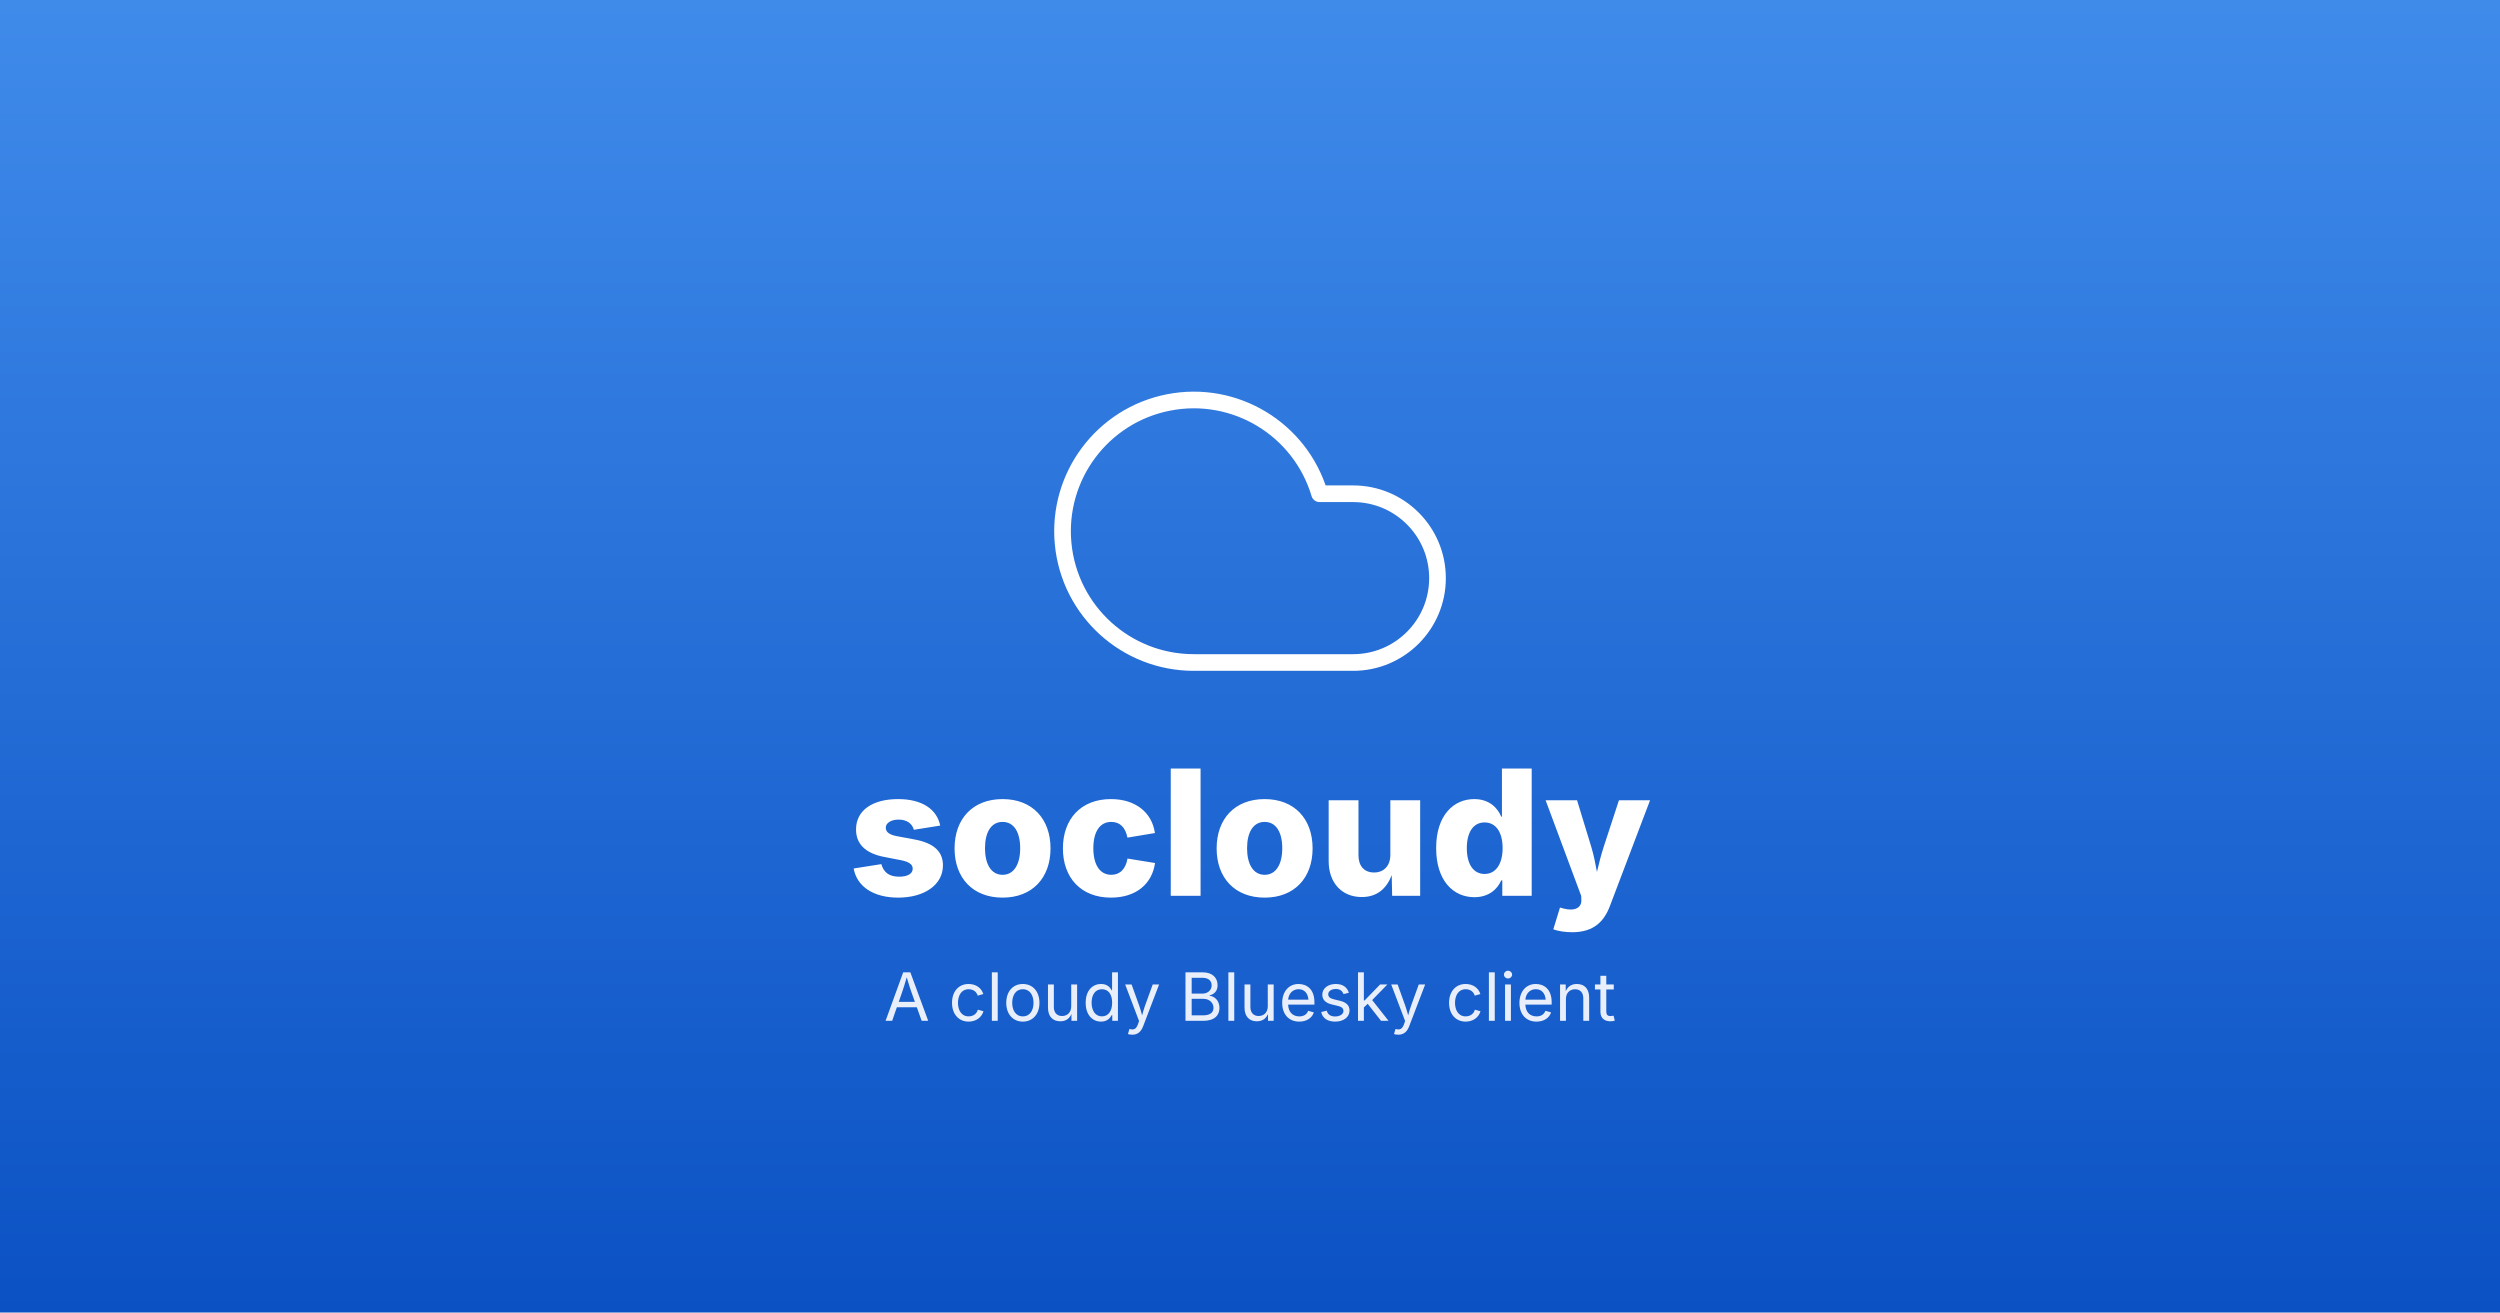
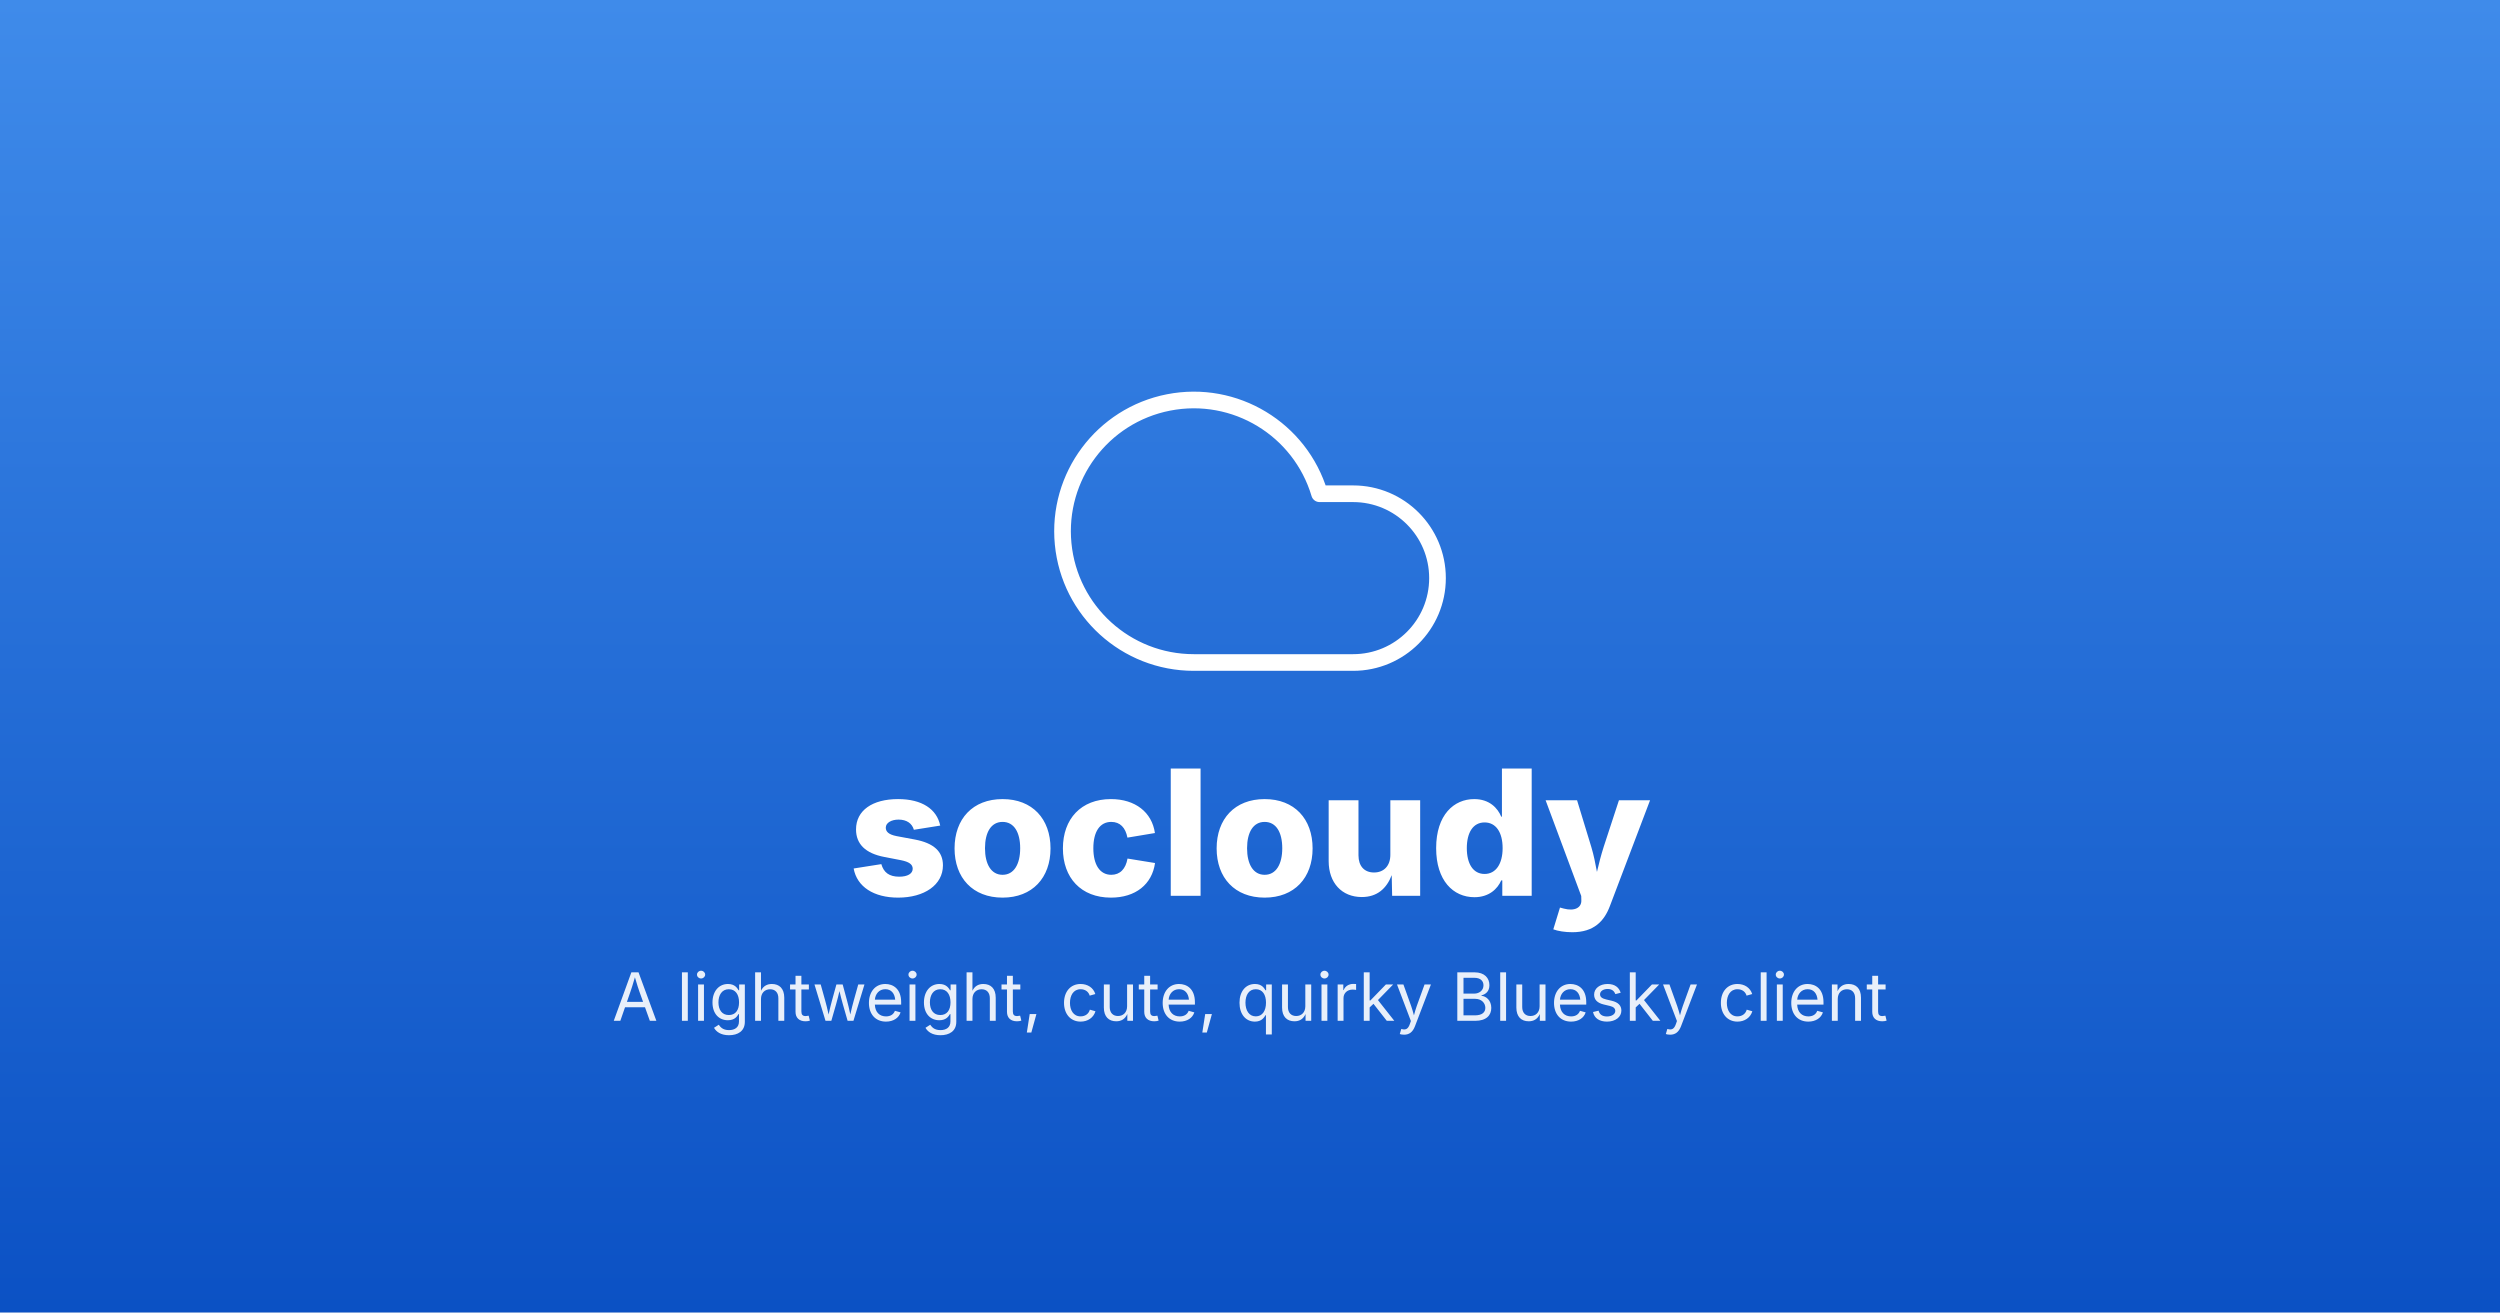
<svg xmlns="http://www.w3.org/2000/svg" viewBox="0 0 1200 630" width="1200" height="630">
  <defs>
    <linearGradient id="sky" x1="0" y1="0" x2="0" y2="1">
      <stop offset="0" stop-color="#3f8bea" />
      <stop offset="1" stop-color="#0b51c4" />
    </linearGradient>
  </defs>
  <rect width="1200" height="630" fill="url(#sky)" />
  <path transform="translate(492 147) scale(9)" d="M17.5 19H9a7 7 0 1 1 6.71-9h1.79a4.5 4.5 0 1 1 0 9Z" fill="none" stroke="#ffffff" stroke-width="8" vector-effect="non-scaling-stroke" stroke-linecap="round" stroke-linejoin="round" />
  <text x="600" y="430" text-anchor="middle" font-family="system-ui, -apple-system, sans-serif" font-size="84" font-weight="800" fill="#ffffff">socloudy</text>
-   <text x="600" y="490" text-anchor="middle" font-family="system-ui, -apple-system, sans-serif" font-size="32" fill="#ffffff" opacity="0.9">A cloudy Bluesky client</text>
+   <text x="600" y="490" text-anchor="middle" font-family="system-ui, -apple-system, sans-serif" font-size="32" fill="#ffffff" opacity="0.9">A lightweight, cute, quirky Bluesky client</text>
</svg>
